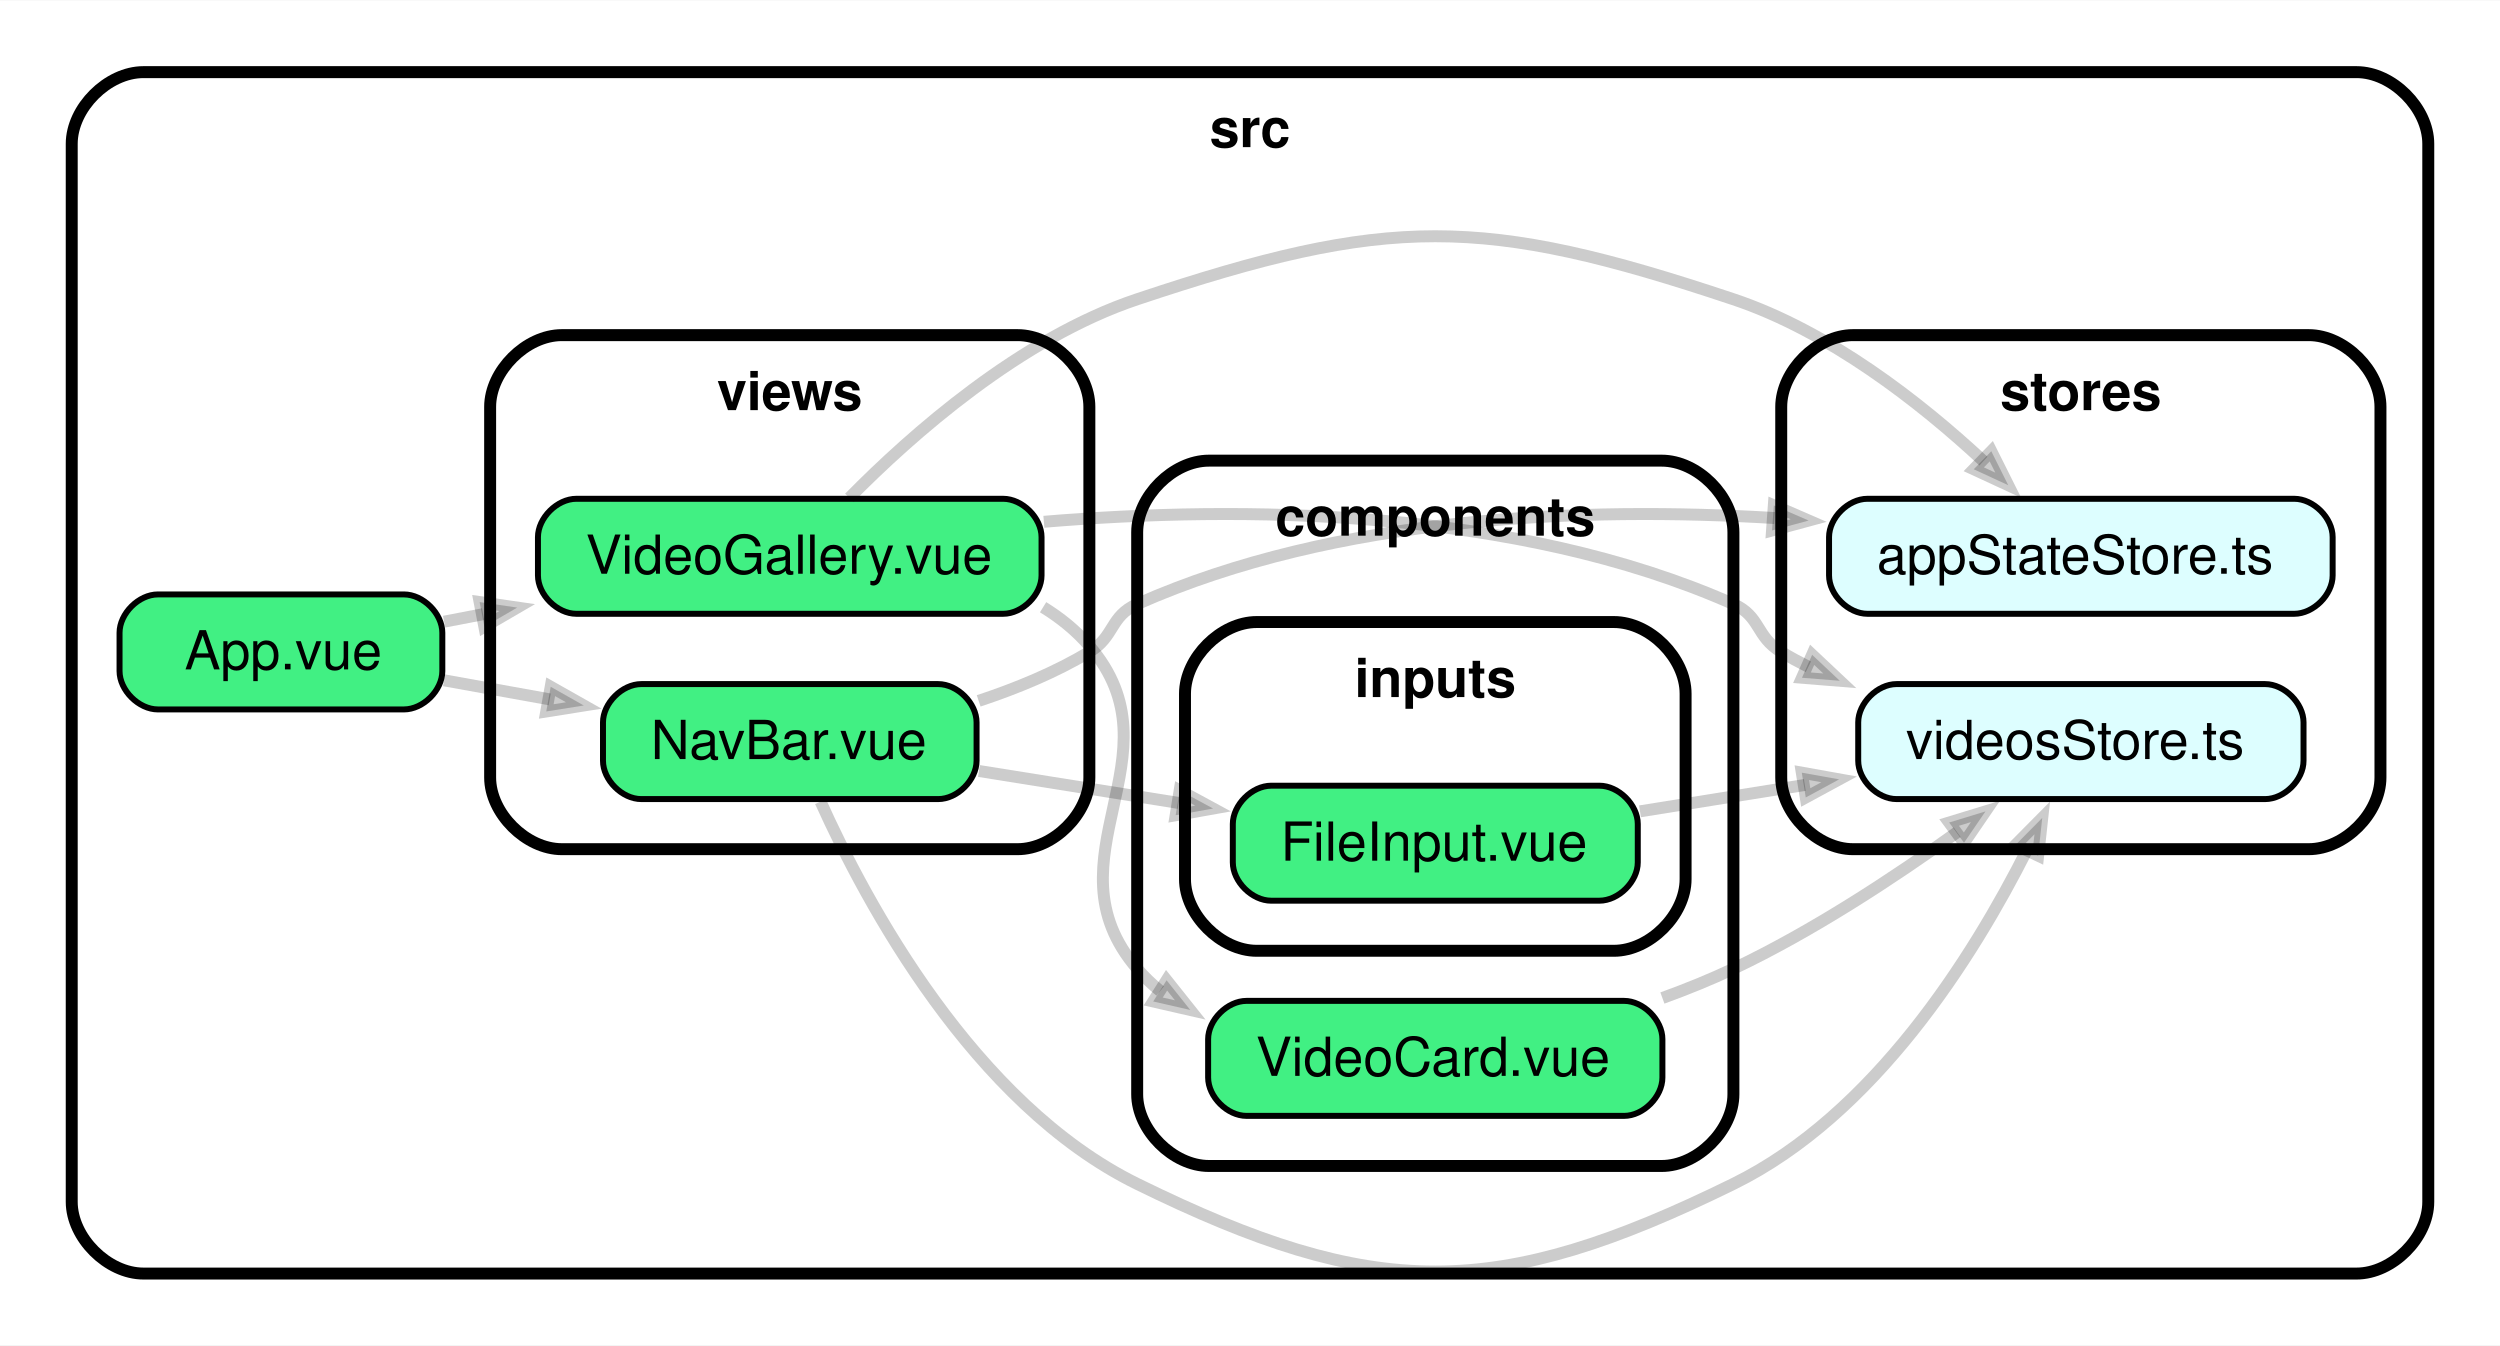
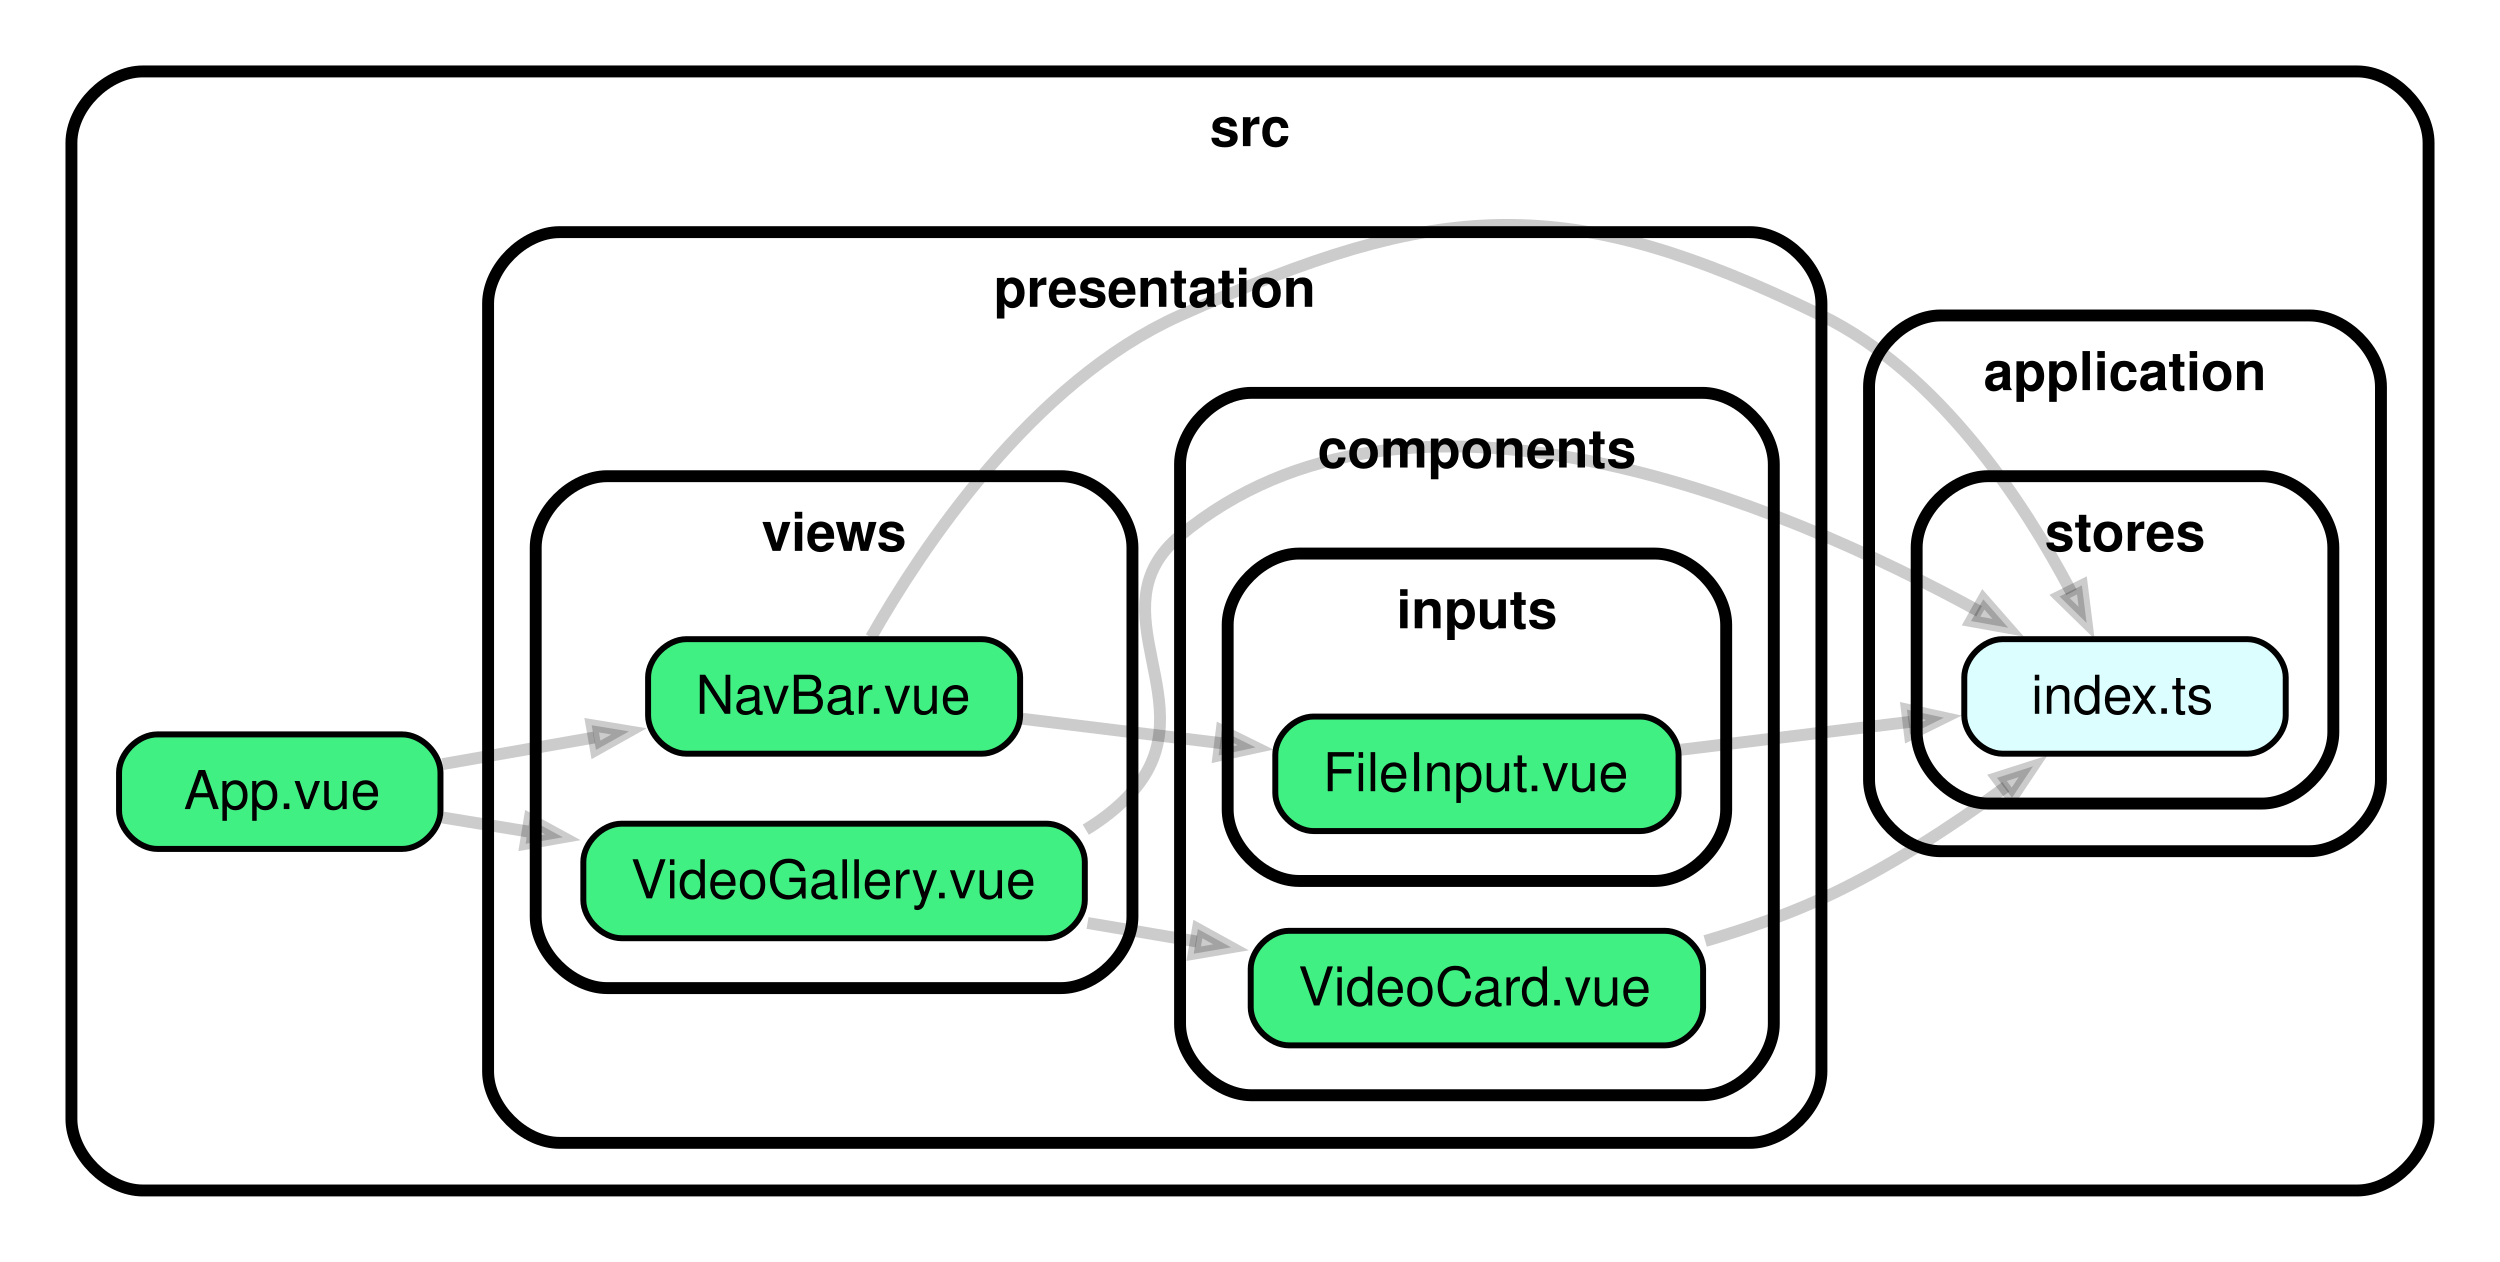
- <svg xmlns="http://www.w3.org/2000/svg" xmlns:xlink="http://www.w3.org/1999/xlink" width="418pt" height="225pt" viewBox="0.00 0.00 418.25 225.00">
-   <g id="graph0" class="graph" transform="scale(1 1) rotate(0) translate(4 221)">
-     <polygon fill="white" stroke="none" points="-4,4 -4,-221 414.25,-221 414.25,4 -4,4" />
+ <svg xmlns="http://www.w3.org/2000/svg" xmlns:xlink="http://www.w3.org/1999/xlink" width="420pt" height="212pt" viewBox="0.00 0.00 420.00 212.00">
+   <g id="graph0" class="graph" transform="scale(1 1) rotate(0) translate(4 208)">
+     <polygon fill="white" stroke="none" points="-4,4 -4,-208 416,-208 416,4 -4,4" />
    <g id="clust1" class="cluster">
-       <path fill="#ffffff" stroke="black" stroke-width="2" d="M20,-8C20,-8 390.25,-8 390.25,-8 396.25,-8 402.25,-14 402.25,-20 402.25,-20 402.25,-197 402.25,-197 402.25,-203 396.25,-209 390.25,-209 390.25,-209 20,-209 20,-209 14,-209 8,-203 8,-197 8,-197 8,-20 8,-20 8,-14 14,-8 20,-8" />
-       <text text-anchor="middle" x="205.12" y="-196.45" font-family="Helvetica,sans-Serif" font-weight="bold" font-size="9.00">src</text>
+       <path fill="#ffffff" stroke="black" stroke-width="2" d="M20,-8C20,-8 392,-8 392,-8 398,-8 404,-14 404,-20 404,-20 404,-184 404,-184 404,-190 398,-196 392,-196 392,-196 20,-196 20,-196 14,-196 8,-190 8,-184 8,-184 8,-20 8,-20 8,-14 14,-8 20,-8" />
+       <text text-anchor="middle" x="206" y="-183.45" font-family="Helvetica,sans-Serif" font-weight="bold" font-size="9.00">src</text>
    </g>
    <g id="clust4" class="cluster">
-       <path fill="#ffffff" stroke="black" stroke-width="2" d="M306,-79C306,-79 382.25,-79 382.25,-79 388.25,-79 394.25,-85 394.25,-91 394.25,-91 394.25,-153 394.25,-153 394.25,-159 388.25,-165 382.25,-165 382.25,-165 306,-165 306,-165 300,-165 294,-159 294,-153 294,-153 294,-91 294,-91 294,-85 300,-79 306,-79" />
-       <text text-anchor="middle" x="344.12" y="-152.45" font-family="Helvetica,sans-Serif" font-weight="bold" font-size="9.00">stores</text>
+       <path fill="#ffffff" stroke="black" stroke-width="2" d="M90,-16C90,-16 290,-16 290,-16 296,-16 302,-22 302,-28 302,-28 302,-157 302,-157 302,-163 296,-169 290,-169 290,-169 90,-169 90,-169 84,-169 78,-163 78,-157 78,-157 78,-28 78,-28 78,-22 84,-16 90,-16" />
+       <text text-anchor="middle" x="190" y="-156.45" font-family="Helvetica,sans-Serif" font-weight="bold" font-size="9.00">presentation</text>
+     </g>
+     <g id="clust5" class="cluster">
+       <path fill="#ffffff" stroke="black" stroke-width="2" d="M206.25,-24C206.25,-24 282,-24 282,-24 288,-24 294,-30 294,-36 294,-36 294,-130 294,-130 294,-136 288,-142 282,-142 282,-142 206.25,-142 206.25,-142 200.25,-142 194.25,-136 194.25,-130 194.25,-130 194.25,-36 194.25,-36 194.25,-30 200.25,-24 206.25,-24" />
+       <text text-anchor="middle" x="244.12" y="-129.45" font-family="Helvetica,sans-Serif" font-weight="bold" font-size="9.00">components</text>
+     </g>
+     <g id="clust6" class="cluster">
+       <path fill="#ffffff" stroke="black" stroke-width="2" d="M214.25,-60C214.25,-60 274,-60 274,-60 280,-60 286,-66 286,-72 286,-72 286,-103 286,-103 286,-109 280,-115 274,-115 274,-115 214.25,-115 214.25,-115 208.25,-115 202.25,-109 202.25,-103 202.25,-103 202.25,-72 202.25,-72 202.25,-66 208.25,-60 214.25,-60" />
+       <text text-anchor="middle" x="244.12" y="-102.45" font-family="Helvetica,sans-Serif" font-weight="bold" font-size="9.00">inputs</text>
+     </g>
+     <g id="clust7" class="cluster">
+       <path fill="#ffffff" stroke="black" stroke-width="2" d="M98,-42C98,-42 174.25,-42 174.25,-42 180.25,-42 186.25,-48 186.25,-54 186.25,-54 186.25,-116 186.25,-116 186.25,-122 180.25,-128 174.25,-128 174.25,-128 98,-128 98,-128 92,-128 86,-122 86,-116 86,-116 86,-54 86,-54 86,-48 92,-42 98,-42" />
+       <text text-anchor="middle" x="136.12" y="-115.45" font-family="Helvetica,sans-Serif" font-weight="bold" font-size="9.00">views</text>
    </g>
    <g id="clust2" class="cluster">
-       <path fill="#ffffff" stroke="black" stroke-width="2" d="M198.25,-26C198.25,-26 274,-26 274,-26 280,-26 286,-32 286,-38 286,-38 286,-132 286,-132 286,-138 280,-144 274,-144 274,-144 198.25,-144 198.25,-144 192.25,-144 186.25,-138 186.25,-132 186.25,-132 186.25,-38 186.25,-38 186.25,-32 192.25,-26 198.25,-26" />
-       <text text-anchor="middle" x="236.12" y="-131.45" font-family="Helvetica,sans-Serif" font-weight="bold" font-size="9.00">components</text>
+       <path fill="#ffffff" stroke="black" stroke-width="2" d="M322,-65C322,-65 384,-65 384,-65 390,-65 396,-71 396,-77 396,-77 396,-143 396,-143 396,-149 390,-155 384,-155 384,-155 322,-155 322,-155 316,-155 310,-149 310,-143 310,-143 310,-77 310,-77 310,-71 316,-65 322,-65" />
+       <text text-anchor="middle" x="353" y="-142.45" font-family="Helvetica,sans-Serif" font-weight="bold" font-size="9.00">application</text>
    </g>
    <g id="clust3" class="cluster">
-       <path fill="#ffffff" stroke="black" stroke-width="2" d="M206.25,-62C206.25,-62 266,-62 266,-62 272,-62 278,-68 278,-74 278,-74 278,-105 278,-105 278,-111 272,-117 266,-117 266,-117 206.25,-117 206.25,-117 200.25,-117 194.25,-111 194.25,-105 194.25,-105 194.25,-74 194.25,-74 194.25,-68 200.25,-62 206.25,-62" />
-       <text text-anchor="middle" x="236.12" y="-104.45" font-family="Helvetica,sans-Serif" font-weight="bold" font-size="9.00">inputs</text>
-     </g>
-     <g id="clust5" class="cluster">
-       <path fill="#ffffff" stroke="black" stroke-width="2" d="M90,-79C90,-79 166.25,-79 166.25,-79 172.25,-79 178.25,-85 178.25,-91 178.25,-91 178.25,-153 178.25,-153 178.25,-159 172.25,-165 166.25,-165 166.25,-165 90,-165 90,-165 84,-165 78,-159 78,-153 78,-153 78,-91 78,-91 78,-85 84,-79 90,-79" />
-       <text text-anchor="middle" x="128.12" y="-152.45" font-family="Helvetica,sans-Serif" font-weight="bold" font-size="9.00">views</text>
+       <path fill="#ffffff" stroke="black" stroke-width="2" d="M330,-73C330,-73 376,-73 376,-73 382,-73 388,-79 388,-85 388,-85 388,-116 388,-116 388,-122 382,-128 376,-128 376,-128 330,-128 330,-128 324,-128 318,-122 318,-116 318,-116 318,-85 318,-85 318,-79 324,-73 330,-73" />
+       <text text-anchor="middle" x="353" y="-115.45" font-family="Helvetica,sans-Serif" font-weight="bold" font-size="9.00">stores</text>
    </g>
    <g id="node1" class="node">
      <g id="a_node1">
        <a xlink:href="src/App.vue" xlink:title="App.vue">
-           <path fill="#41f083" stroke="black" d="M63.58,-121.62C63.58,-121.62 22.42,-121.62 22.42,-121.62 19.21,-121.62 16,-118.42 16,-115.21 16,-115.21 16,-108.79 16,-108.79 16,-105.58 19.21,-102.38 22.42,-102.38 22.42,-102.38 63.58,-102.38 63.58,-102.38 66.79,-102.38 70,-105.58 70,-108.79 70,-108.79 70,-115.21 70,-115.21 70,-118.42 66.79,-121.62 63.58,-121.62" />
-           <text text-anchor="start" x="26.88" y="-109.08" font-family="Helvetica,sans-Serif" font-size="9.00">App.vue</text>
+           <path fill="#41f083" stroke="black" d="M63.58,-84.62C63.58,-84.62 22.42,-84.62 22.42,-84.62 19.21,-84.62 16,-81.42 16,-78.21 16,-78.21 16,-71.79 16,-71.79 16,-68.58 19.21,-65.38 22.42,-65.38 22.42,-65.38 63.58,-65.38 63.58,-65.38 66.79,-65.38 70,-68.58 70,-71.79 70,-71.79 70,-78.21 70,-78.21 70,-81.42 66.79,-84.62 63.58,-84.62" />
+           <text text-anchor="start" x="26.88" y="-72.08" font-family="Helvetica,sans-Serif" font-size="9.00">App.vue</text>
        </a>
      </g>
    </g>
    <g id="node2" class="node">
      <g id="a_node2">
-         <a xlink:href="src/views/NavBar.vue" xlink:title="NavBar.vue">
-           <path fill="#41f083" stroke="black" d="M152.96,-106.62C152.96,-106.62 103.29,-106.62 103.29,-106.62 100.08,-106.62 96.88,-103.42 96.88,-100.21 96.88,-100.21 96.88,-93.79 96.88,-93.79 96.88,-90.58 100.08,-87.38 103.29,-87.38 103.29,-87.38 152.96,-87.38 152.96,-87.38 156.17,-87.38 159.38,-90.58 159.38,-93.79 159.38,-93.79 159.38,-100.21 159.38,-100.21 159.38,-103.42 156.17,-106.62 152.96,-106.62" />
-           <text text-anchor="start" x="104.88" y="-94.08" font-family="Helvetica,sans-Serif" font-size="9.00">NavBar.vue</text>
+         <a xlink:href="src/presentation/views/NavBar.vue" xlink:title="NavBar.vue">
+           <path fill="#41f083" stroke="black" d="M160.96,-100.62C160.96,-100.62 111.29,-100.62 111.29,-100.62 108.08,-100.62 104.88,-97.42 104.88,-94.21 104.88,-94.21 104.88,-87.79 104.88,-87.79 104.88,-84.58 108.08,-81.38 111.29,-81.38 111.29,-81.38 160.96,-81.38 160.96,-81.38 164.17,-81.38 167.38,-84.58 167.38,-87.79 167.38,-87.79 167.38,-94.21 167.38,-94.21 167.38,-97.42 164.17,-100.62 160.96,-100.62" />
+           <text text-anchor="start" x="112.88" y="-88.08" font-family="Helvetica,sans-Serif" font-size="9.00">NavBar.vue</text>
        </a>
      </g>
    </g>
    <g id="edge1" class="edge">
-       <path fill="none" stroke="#000000" stroke-width="2" stroke-opacity="0.2" d="M70.3,-107.25C75.93,-106.24 81.98,-105.15 87.97,-104.06" />
-       <polygon fill="#000000" fill-opacity="0.2" stroke="#000000" stroke-width="2" stroke-opacity="0.2" points="88.13,-106.17 93.67,-103.04 87.39,-102.04 88.13,-106.17" />
+       <path fill="none" stroke="#000000" stroke-width="2" stroke-opacity="0.2" d="M70.36,-79.63C78.32,-81.03 87.23,-82.59 95.84,-84.1" />
+       <polygon fill="#000000" fill-opacity="0.2" stroke="#000000" stroke-width="2" stroke-opacity="0.2" points="95.4,-86.16 101.67,-85.13 96.12,-82.02 95.4,-86.16" />
    </g>
    <g id="node3" class="node">
      <g id="a_node3">
-         <a xlink:href="src/views/VideoGallery.vue" xlink:title="VideoGallery.vue">
-           <path fill="#41f083" stroke="black" d="M163.83,-137.62C163.83,-137.62 92.42,-137.62 92.42,-137.62 89.21,-137.62 86,-134.42 86,-131.21 86,-131.21 86,-124.79 86,-124.79 86,-121.58 89.21,-118.38 92.42,-118.38 92.42,-118.38 163.83,-118.38 163.83,-118.38 167.04,-118.38 170.25,-121.58 170.25,-124.79 170.25,-124.79 170.25,-131.21 170.25,-131.21 170.25,-134.42 167.04,-137.62 163.83,-137.62" />
-           <text text-anchor="start" x="94" y="-125.08" font-family="Helvetica,sans-Serif" font-size="9.00">VideoGallery.vue</text>
+         <a xlink:href="src/presentation/views/VideoGallery.vue" xlink:title="VideoGallery.vue">
+           <path fill="#41f083" stroke="black" d="M171.83,-69.62C171.83,-69.62 100.42,-69.62 100.42,-69.62 97.21,-69.62 94,-66.42 94,-63.21 94,-63.21 94,-56.79 94,-56.79 94,-53.58 97.21,-50.38 100.42,-50.38 100.42,-50.38 171.83,-50.38 171.83,-50.38 175.04,-50.38 178.25,-53.58 178.25,-56.79 178.25,-56.79 178.25,-63.21 178.25,-63.21 178.25,-66.42 175.04,-69.62 171.83,-69.62" />
+           <text text-anchor="start" x="102" y="-57.08" font-family="Helvetica,sans-Serif" font-size="9.00">VideoGallery.vue</text>
        </a>
      </g>
    </g>
    <g id="edge2" class="edge">
-       <path fill="none" stroke="#000000" stroke-width="2" stroke-opacity="0.2" d="M70.3,-117.06C72.42,-117.47 74.61,-117.89 76.83,-118.32" />
-       <polygon fill="#000000" fill-opacity="0.2" stroke="#000000" stroke-width="2" stroke-opacity="0.2" points="76.24,-120.34 82.53,-119.42 77.03,-116.22 76.24,-120.34" />
+       <path fill="none" stroke="#000000" stroke-width="2" stroke-opacity="0.2" d="M70.36,-70.66C74.89,-69.92 79.73,-69.12 84.66,-68.31" />
+       <polygon fill="#000000" fill-opacity="0.2" stroke="#000000" stroke-width="2" stroke-opacity="0.2" points="84.98,-70.38 90.56,-67.34 84.3,-66.24 84.98,-70.38" />
    </g>
-     <g id="node5" class="node">
-       <g id="a_node5">
-         <a xlink:href="src/stores/videosStore.ts" xlink:title="videosStore.ts">
-           <path fill="#ddfeff" stroke="black" d="M374.96,-106.62C374.96,-106.62 313.29,-106.62 313.29,-106.62 310.08,-106.62 306.88,-103.42 306.88,-100.21 306.88,-100.21 306.88,-93.79 306.88,-93.79 306.88,-90.58 310.08,-87.38 313.29,-87.38 313.29,-87.38 374.96,-87.38 374.96,-87.38 378.17,-87.38 381.38,-90.58 381.38,-93.79 381.38,-93.79 381.38,-100.21 381.38,-100.21 381.38,-103.42 378.17,-106.62 374.96,-106.62" />
-           <text text-anchor="start" x="314.88" y="-94.08" font-family="Helvetica,sans-Serif" font-size="9.00">videosStore.ts</text>
-         </a>
-       </g>
-     </g>
-     <g id="edge7" class="edge">
-       <path fill="none" stroke="#000000" stroke-width="2" stroke-opacity="0.2" d="M133.28,-86.96C140.89,-70.06 158.86,-36.46 186.25,-23 226.04,-3.45 246.21,-3.45 286,-23 309.53,-34.56 326.12,-61 335.15,-78.94" />
-       <polygon fill="#000000" fill-opacity="0.2" stroke="#000000" stroke-width="2" stroke-opacity="0.2" points="333.19,-79.71 337.67,-84.23 336.98,-77.91 333.19,-79.71" />
-     </g>
-     <g id="node6" class="node">
-       <g id="a_node6">
-         <a xlink:href="src/components/inputs/FileInput.vue" xlink:title="FileInput.vue">
-           <path fill="#41f083" stroke="black" d="M263.58,-89.62C263.58,-89.62 208.67,-89.62 208.67,-89.62 205.46,-89.62 202.25,-86.42 202.25,-83.21 202.25,-83.21 202.25,-76.79 202.25,-76.79 202.25,-73.58 205.46,-70.38 208.67,-70.38 208.67,-70.38 263.58,-70.38 263.58,-70.38 266.79,-70.38 270,-73.58 270,-76.79 270,-76.79 270,-83.21 270,-83.21 270,-86.42 266.79,-89.62 263.58,-89.62" />
-           <text text-anchor="start" x="210.25" y="-77.08" font-family="Helvetica,sans-Serif" font-size="9.00">FileInput.vue</text>
+     <g id="node4" class="node">
+       <g id="a_node4">
+         <a xlink:href="src/application/stores/index.ts" xlink:title="index.ts">
+           <path fill="#ddfeff" stroke="black" d="M373.58,-100.62C373.58,-100.62 332.42,-100.62 332.42,-100.62 329.21,-100.62 326,-97.42 326,-94.21 326,-94.21 326,-87.79 326,-87.79 326,-84.58 329.21,-81.38 332.42,-81.38 332.42,-81.38 373.58,-81.38 373.58,-81.38 376.79,-81.38 380,-84.58 380,-87.79 380,-87.79 380,-94.21 380,-94.21 380,-97.42 376.79,-100.62 373.58,-100.62" />
+           <text text-anchor="start" x="337.25" y="-88.08" font-family="Helvetica,sans-Serif" font-size="9.00">index.ts</text>
        </a>
      </g>
    </g>
    <g id="edge5" class="edge">
-       <path fill="none" stroke="#000000" stroke-width="2" stroke-opacity="0.2" d="M159.78,-92.08C170.21,-90.41 182.04,-88.51 193.19,-86.73" />
-       <polygon fill="#000000" fill-opacity="0.2" stroke="#000000" stroke-width="2" stroke-opacity="0.2" points="193.36,-88.83 198.95,-85.8 192.69,-84.68 193.36,-88.83" />
+       <path fill="none" stroke="#000000" stroke-width="2" stroke-opacity="0.2" d="M142.34,-100.93C150.87,-115.94 169.38,-143.86 194.25,-155 237.96,-174.57 258.96,-175.99 302,-155 321.67,-145.4 335.87,-123.91 344,-108.48" />
+       <polygon fill="#000000" fill-opacity="0.2" stroke="#000000" stroke-width="2" stroke-opacity="0.2" points="345.76,-109.66 346.55,-103.35 342,-107.79 345.76,-109.66" />
    </g>
-     <g id="node7" class="node">
-       <g id="a_node7">
-         <a xlink:href="src/stores/appStateStore.ts" xlink:title="appStateStore.ts">
-           <path fill="#ddfeff" stroke="black" d="M379.83,-137.62C379.83,-137.62 308.42,-137.62 308.42,-137.62 305.21,-137.62 302,-134.42 302,-131.21 302,-131.21 302,-124.79 302,-124.79 302,-121.58 305.21,-118.38 308.42,-118.38 308.42,-118.38 379.83,-118.38 379.83,-118.38 383.04,-118.38 386.25,-121.58 386.25,-124.79 386.25,-124.79 386.25,-131.21 386.25,-131.21 386.25,-134.42 383.04,-137.62 379.83,-137.62" />
-           <text text-anchor="start" x="310" y="-125.08" font-family="Helvetica,sans-Serif" font-size="9.00">appStateStore.ts</text>
+     <g id="node6" class="node">
+       <g id="a_node6">
+         <a xlink:href="src/presentation/components/inputs/FileInput.vue" xlink:title="FileInput.vue">
+           <path fill="#41f083" stroke="black" d="M271.58,-87.62C271.58,-87.62 216.67,-87.62 216.67,-87.62 213.46,-87.62 210.25,-84.42 210.25,-81.21 210.25,-81.21 210.25,-74.79 210.25,-74.79 210.25,-71.58 213.46,-68.38 216.67,-68.38 216.67,-68.38 271.58,-68.38 271.58,-68.38 274.79,-68.38 278,-71.58 278,-74.79 278,-74.79 278,-81.21 278,-81.21 278,-84.42 274.79,-87.62 271.58,-87.62" />
+           <text text-anchor="start" x="218.25" y="-75.08" font-family="Helvetica,sans-Serif" font-size="9.00">FileInput.vue</text>
        </a>
      </g>
    </g>
    <g id="edge6" class="edge">
-       <path fill="none" stroke="#000000" stroke-width="2" stroke-opacity="0.2" d="M159.73,-103.81C166.1,-105.92 172.59,-108.6 178.25,-112 182.56,-114.59 181.65,-117.96 186.25,-120 219.62,-134.83 261,-136.33 292.89,-134.4" />
-       <polygon fill="#000000" fill-opacity="0.2" stroke="#000000" stroke-width="2" stroke-opacity="0.2" points="292.76,-136.51 298.59,-133.98 292.46,-132.32 292.76,-136.51" />
+       <path fill="none" stroke="#000000" stroke-width="2" stroke-opacity="0.2" d="M167.78,-87.24C178.21,-85.96 190.04,-84.51 201.19,-83.14" />
+       <polygon fill="#000000" fill-opacity="0.2" stroke="#000000" stroke-width="2" stroke-opacity="0.2" points="201.24,-85.25 206.94,-82.44 200.72,-81.08 201.24,-85.25" />
    </g>
-     <g id="node4" class="node">
-       <g id="a_node4">
-         <a xlink:href="src/components/VideoCard.vue" xlink:title="VideoCard.vue">
-           <path fill="#41f083" stroke="black" d="M267.71,-53.62C267.71,-53.62 204.54,-53.62 204.54,-53.62 201.33,-53.62 198.12,-50.42 198.12,-47.21 198.12,-47.21 198.12,-40.79 198.12,-40.79 198.12,-37.58 201.33,-34.38 204.54,-34.38 204.54,-34.38 267.71,-34.38 267.71,-34.38 270.92,-34.38 274.12,-37.58 274.12,-40.79 274.12,-40.79 274.12,-47.21 274.12,-47.21 274.12,-50.42 270.92,-53.62 267.71,-53.62" />
-           <text text-anchor="start" x="206.12" y="-41.08" font-family="Helvetica,sans-Serif" font-size="9.00">VideoCard.vue</text>
+     <g id="edge7" class="edge">
+       <path fill="none" stroke="#000000" stroke-width="2" stroke-opacity="0.2" d="M178.41,-68.61C181.32,-70.37 183.99,-72.47 186.25,-75 199.2,-89.5 179.3,-105.58 194.25,-118 232.63,-149.9 294.8,-123.75 328.49,-105.3" />
+       <polygon fill="#000000" fill-opacity="0.2" stroke="#000000" stroke-width="2" stroke-opacity="0.2" points="329.19,-107.32 333.38,-102.54 327.13,-103.66 329.19,-107.32" />
+     </g>
+     <g id="node5" class="node">
+       <g id="a_node5">
+         <a xlink:href="src/presentation/components/VideoCard.vue" xlink:title="VideoCard.vue">
+           <path fill="#41f083" stroke="black" d="M275.71,-51.62C275.71,-51.62 212.54,-51.62 212.54,-51.62 209.33,-51.62 206.12,-48.42 206.12,-45.21 206.12,-45.21 206.12,-38.79 206.12,-38.79 206.12,-35.58 209.33,-32.38 212.54,-32.38 212.54,-32.38 275.71,-32.38 275.71,-32.38 278.92,-32.38 282.12,-35.58 282.12,-38.79 282.12,-38.79 282.12,-45.21 282.12,-45.21 282.12,-48.42 278.92,-51.62 275.71,-51.62" />
+           <text text-anchor="start" x="214.12" y="-39.08" font-family="Helvetica,sans-Serif" font-size="9.00">VideoCard.vue</text>
        </a>
      </g>
    </g>
    <g id="edge8" class="edge">
-       <path fill="none" stroke="#000000" stroke-width="2" stroke-opacity="0.2" d="M170.51,-119.48C173.4,-117.7 176.04,-115.57 178.25,-113 194.08,-94.61 170.43,-77.4 186.25,-59 187.42,-57.64 188.71,-56.4 190.1,-55.27" />
-       <polygon fill="#000000" fill-opacity="0.2" stroke="#000000" stroke-width="2" stroke-opacity="0.2" points="191.17,-57.07 195.13,-52.1 188.93,-53.52 191.17,-57.07" />
-     </g>
-     <g id="edge10" class="edge">
-       <path fill="none" stroke="#000000" stroke-width="2" stroke-opacity="0.2" d="M170.64,-133.77C203.39,-136.5 249.49,-136.22 286,-120 290.6,-117.96 289.69,-114.59 294,-112 295.46,-111.12 296.98,-110.29 298.54,-109.51" />
-       <polygon fill="#000000" fill-opacity="0.2" stroke="#000000" stroke-width="2" stroke-opacity="0.2" points="299.17,-111.52 303.8,-107.17 297.47,-107.68 299.17,-111.52" />
-     </g>
-     <g id="edge9" class="edge">
-       <path fill="none" stroke="#000000" stroke-width="2" stroke-opacity="0.2" d="M138.1,-137.78C148.49,-148.33 166.71,-164.47 186.25,-171 228.3,-185.06 243.95,-185.06 286,-171 302.03,-165.64 317.17,-153.82 327.83,-143.92" />
-       <polygon fill="#000000" fill-opacity="0.2" stroke="#000000" stroke-width="2" stroke-opacity="0.2" points="329.14,-145.58 331.98,-139.89 326.21,-142.56 329.14,-145.58" />
+       <path fill="none" stroke="#000000" stroke-width="2" stroke-opacity="0.2" d="M178.71,-52.94C184.72,-51.92 190.92,-50.86 197.01,-49.83" />
+       <polygon fill="#000000" fill-opacity="0.2" stroke="#000000" stroke-width="2" stroke-opacity="0.2" points="197.24,-51.92 202.81,-48.85 196.54,-47.78 197.24,-51.92" />
    </g>
    <g id="edge3" class="edge">
-       <path fill="none" stroke="#000000" stroke-width="2" stroke-opacity="0.2" d="M274.12,-54.1C278.2,-55.58 282.23,-57.21 286,-59 299.17,-65.24 312.79,-74.19 323.43,-81.84" />
-       <polygon fill="#000000" fill-opacity="0.2" stroke="#000000" stroke-width="2" stroke-opacity="0.2" points="322.09,-83.46 328.17,-85.32 324.58,-80.07 322.09,-83.46" />
+       <path fill="none" stroke="#000000" stroke-width="2" stroke-opacity="0.2" d="M282.47,-49.91C289.12,-51.86 295.87,-54.21 302,-57 312.9,-61.96 324.01,-69.25 332.98,-75.81" />
+       <polygon fill="#000000" fill-opacity="0.2" stroke="#000000" stroke-width="2" stroke-opacity="0.2" points="331.49,-77.32 337.55,-79.26 334.02,-73.97 331.49,-77.32" />
    </g>
    <g id="edge4" class="edge">
-       <path fill="none" stroke="#000000" stroke-width="2" stroke-opacity="0.2" d="M270.37,-85.33C279.12,-86.73 288.69,-88.27 297.95,-89.75" />
-       <polygon fill="#000000" fill-opacity="0.2" stroke="#000000" stroke-width="2" stroke-opacity="0.2" points="297.44,-91.8 303.69,-90.68 298.1,-87.65 297.44,-91.8" />
+       <path fill="none" stroke="#000000" stroke-width="2" stroke-opacity="0.2" d="M278.36,-82.04C290.58,-83.53 304.47,-85.22 316.86,-86.73" />
+       <polygon fill="#000000" fill-opacity="0.2" stroke="#000000" stroke-width="2" stroke-opacity="0.2" points="316.36,-88.78 322.57,-87.42 316.87,-84.61 316.36,-88.78" />
    </g>
  </g>
</svg>
